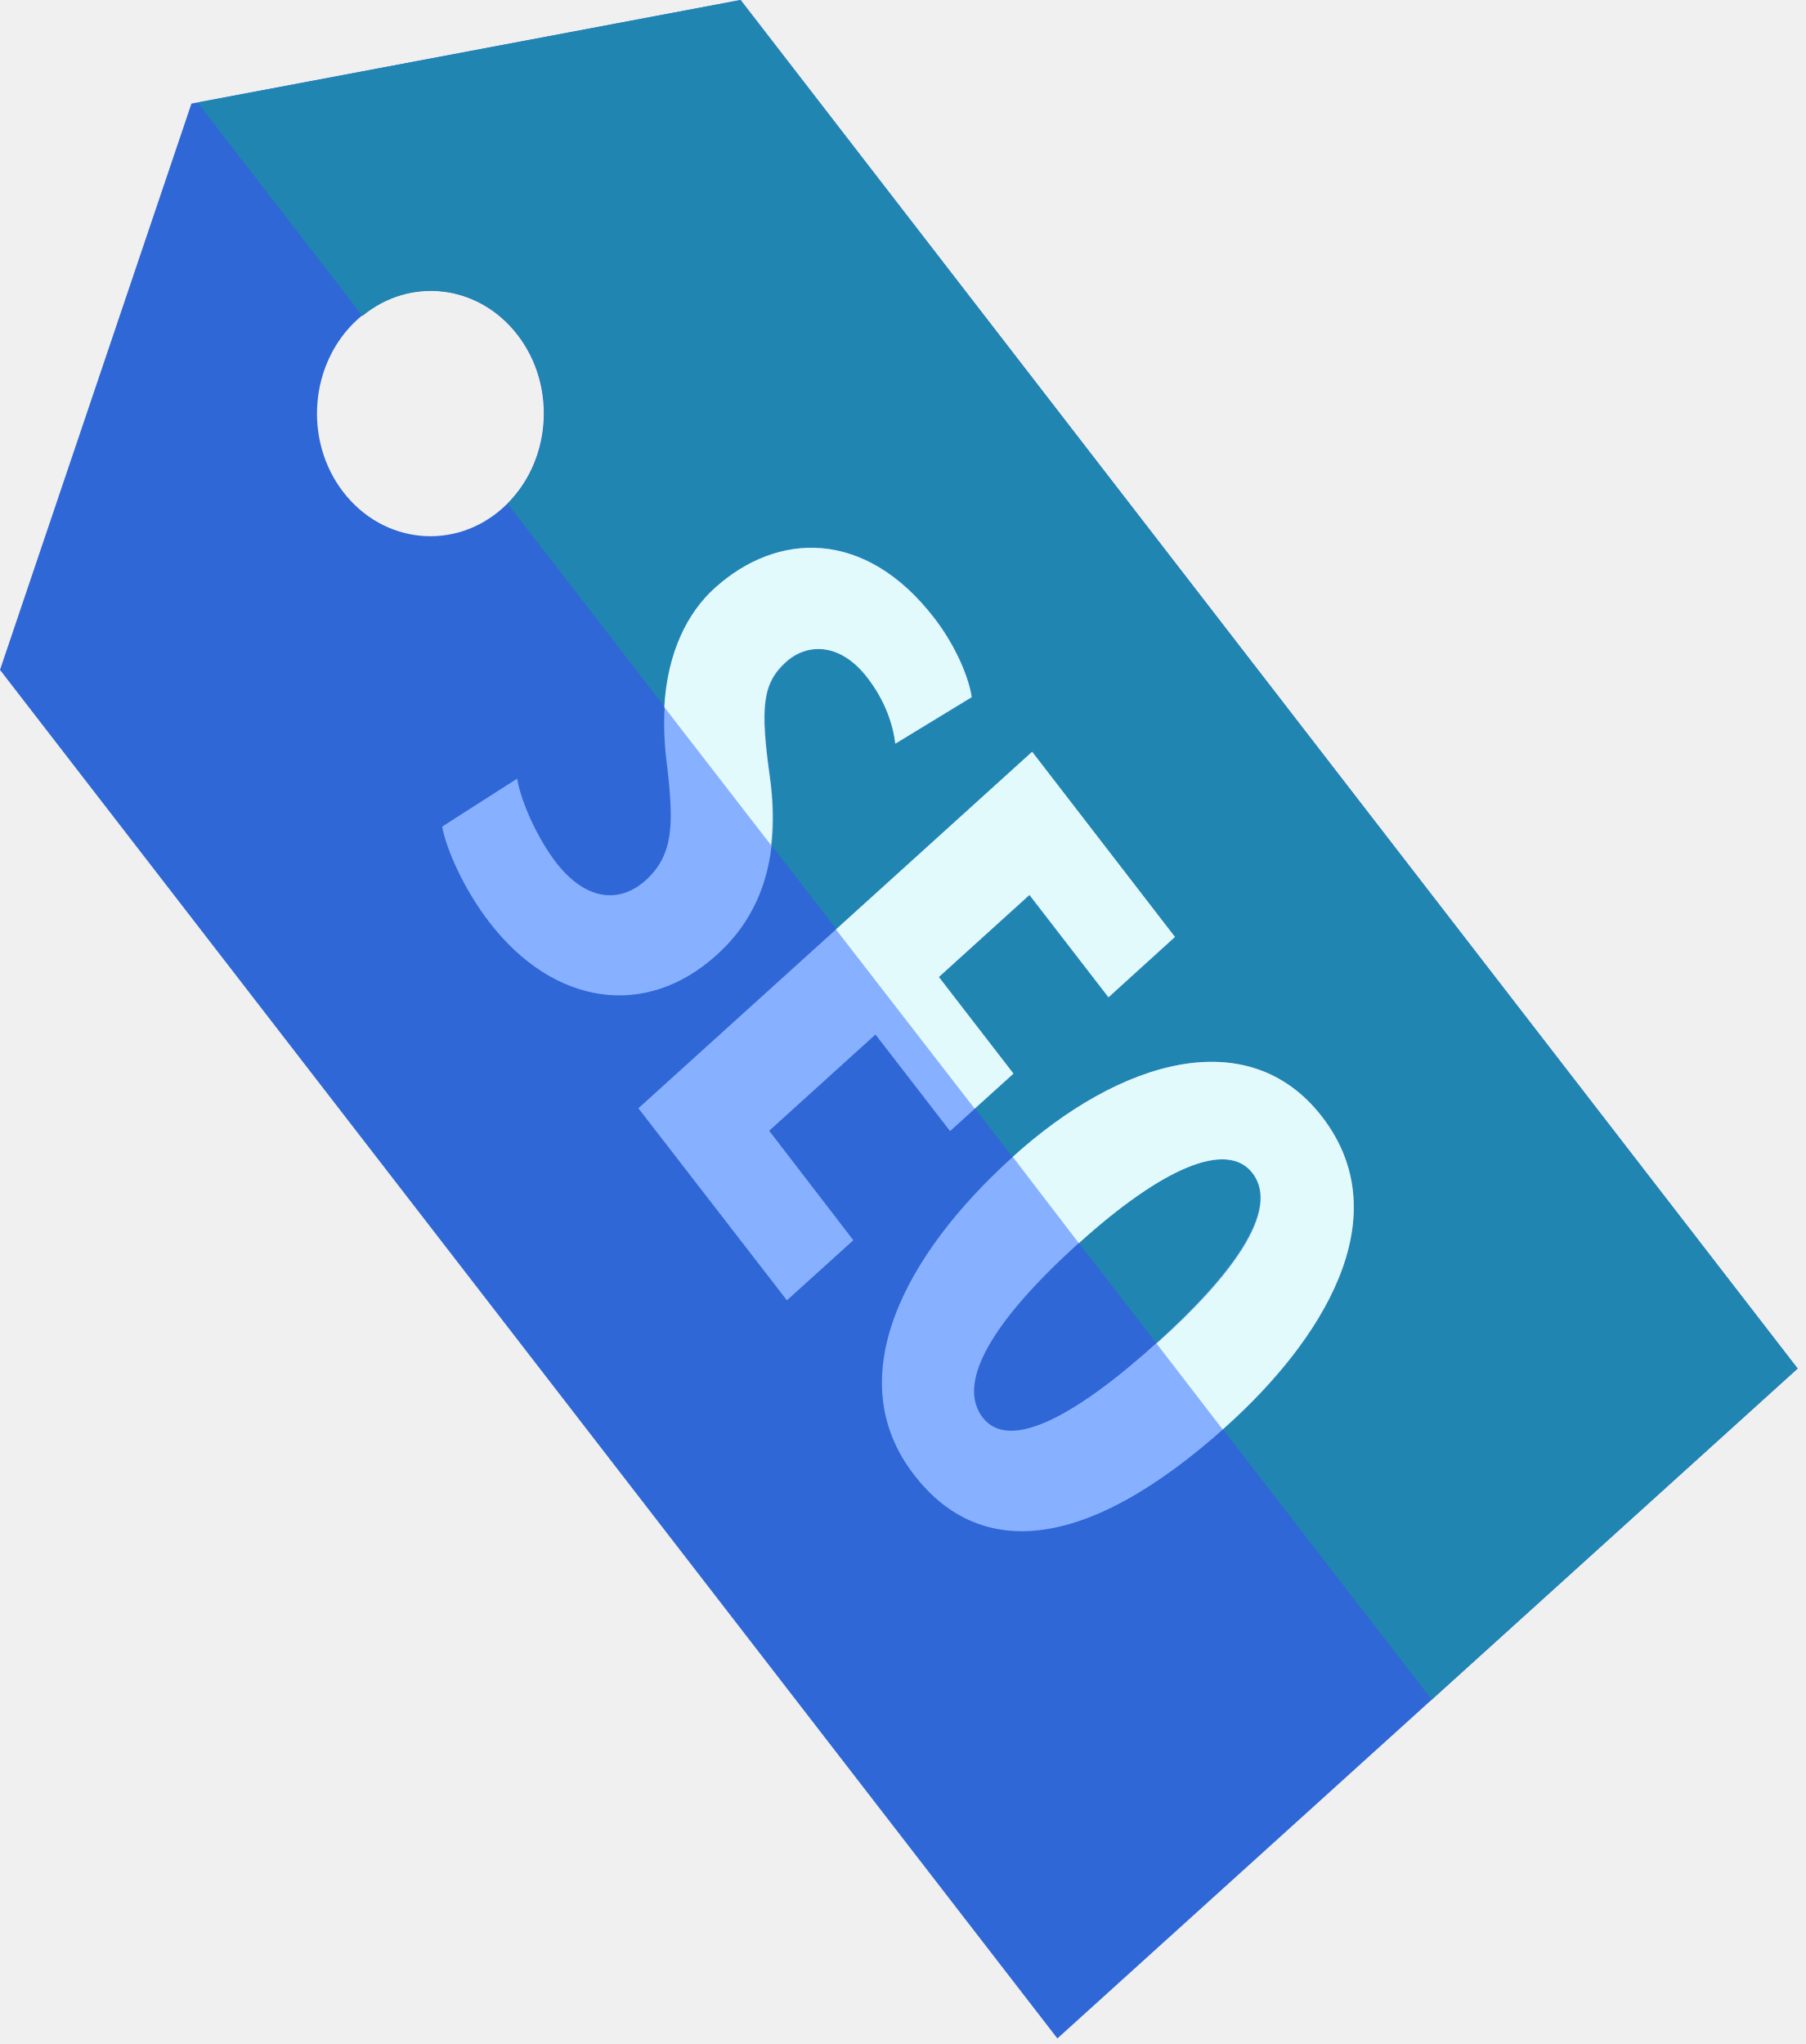
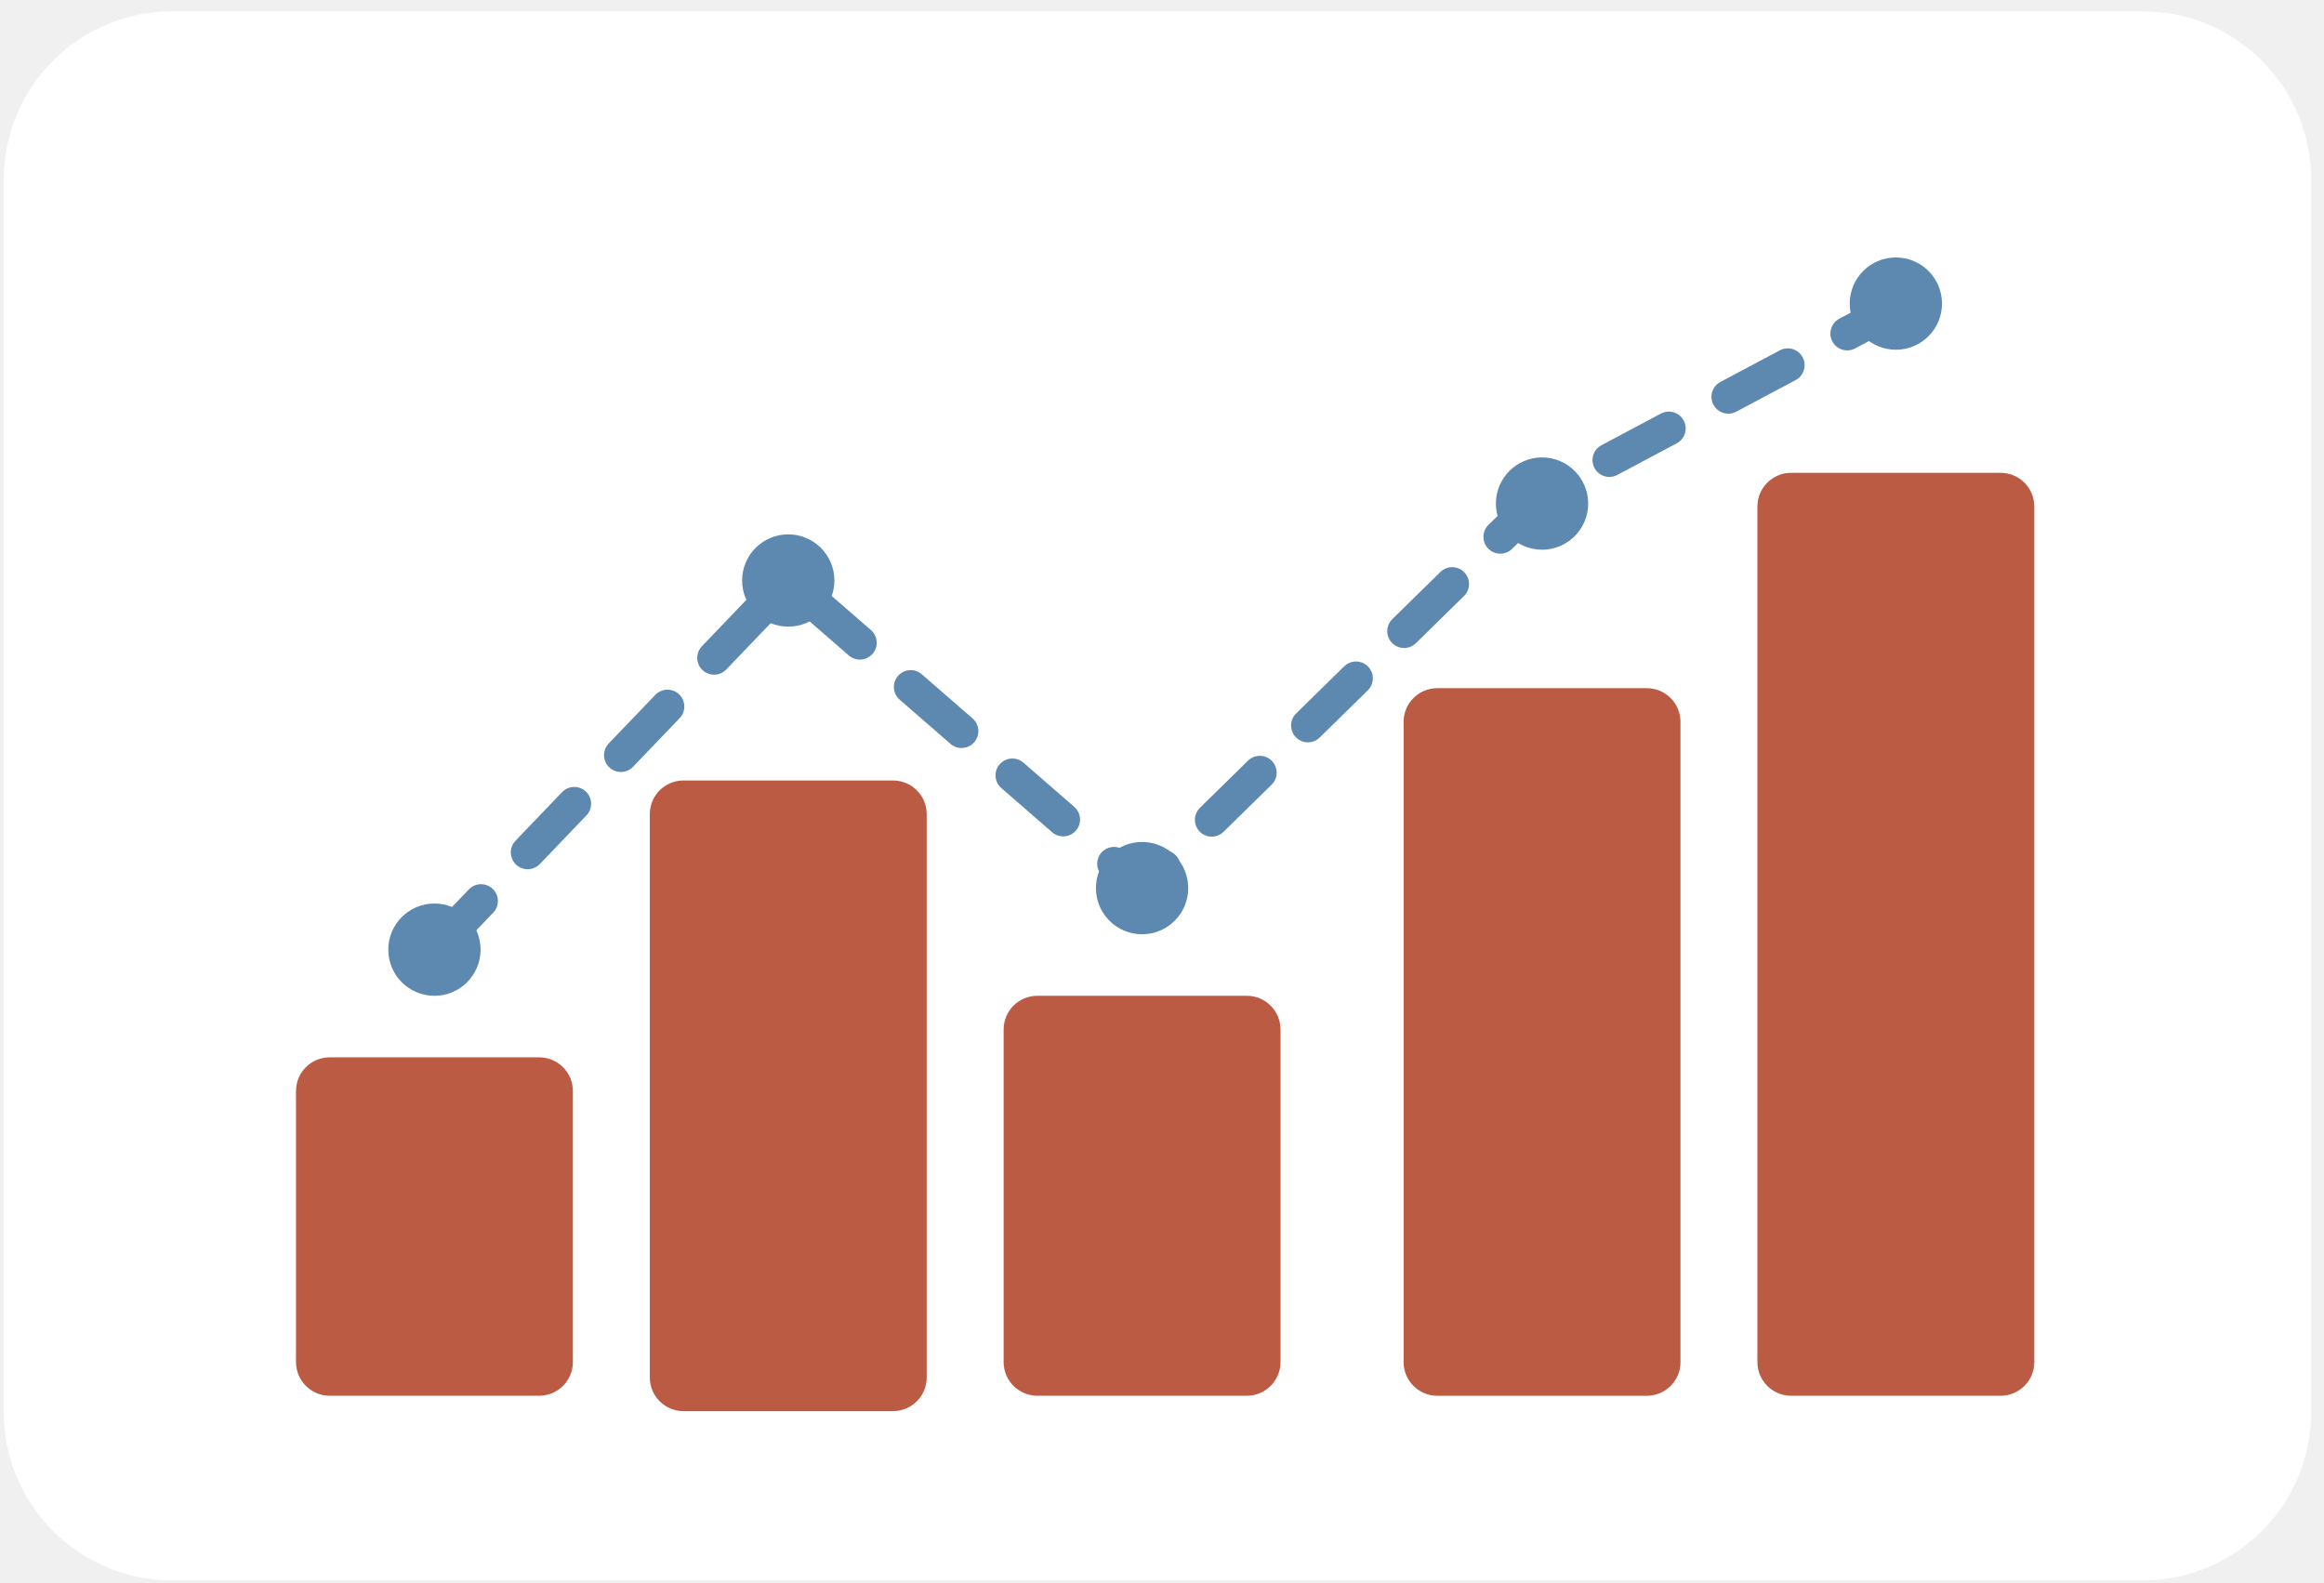
- <svg xmlns="http://www.w3.org/2000/svg" width="53" height="60" viewBox="0 0 53 60" fill="none">
-   <path d="M0 19.664L5.62 3.041L21.74 0L52.77 40.172L31.04 59.837L0 19.664ZM15.19 9.827C14.01 8.301 11.91 8.095 10.5 9.372C9.09 10.649 8.9 12.922 10.08 14.448C11.26 15.974 13.36 16.179 14.77 14.902C16.18 13.625 16.37 11.353 15.19 9.827Z" fill="#2F67D6" />
-   <path d="M14.9 14.783C16.2 13.495 16.35 11.299 15.2 9.827C14.06 8.344 12.04 8.117 10.64 9.275L5.8 3.009L21.74 0L52.77 40.172L42.03 49.891L14.9 14.783Z" fill="#2185B2" />
-   <path d="M15.18 22.857C15.31 23.593 15.8 24.632 16.32 25.314C17.2 26.45 18.19 26.526 18.95 25.844C19.79 25.086 19.77 24.155 19.59 22.532C19.23 19.956 19.95 18.203 20.99 17.262C22.84 15.584 25.41 15.53 27.42 18.127C28.07 18.961 28.46 19.935 28.53 20.465L26.29 21.829C26.22 21.288 26 20.584 25.47 19.891C24.67 18.852 23.7 18.874 23.08 19.437C22.39 20.054 22.32 20.757 22.6 22.781C22.96 25.281 22.26 26.937 21.04 28.03C18.94 29.935 16.24 29.502 14.37 27.078C13.6 26.082 13.09 24.891 12.98 24.264L15.18 22.857Z" fill="#87B0FF" />
-   <path d="M27.89 33.203L25.7 30.368L22.58 33.192L25.05 36.406L23.1 38.17L18.74 32.532L30.29 22.078L34.49 27.511L32.54 29.274L30.22 26.277L27.56 28.679L29.75 31.515L27.89 33.203Z" fill="#87B0FF" />
-   <path d="M36.07 41.807C31.72 45.746 28.66 45.67 26.83 43.289C24.64 40.454 26.55 36.828 29.73 33.96C32.88 31.103 36.65 30 38.81 32.781C41.13 35.779 38.71 39.415 36.07 41.807ZM31.64 36.514C29.02 38.885 28.09 40.638 28.85 41.612C29.65 42.651 31.67 41.493 34.02 39.361C36.04 37.532 37.62 35.541 36.76 34.426C36.01 33.474 34.13 34.263 31.64 36.514Z" fill="#87B0FF" />
-   <path d="M25.46 19.891C25.99 20.573 26.22 21.288 26.28 21.829L28.52 20.465C28.45 19.924 28.06 18.961 27.41 18.127C25.4 15.53 22.83 15.595 20.98 17.262C20.19 17.976 19.59 19.134 19.5 20.757L22.63 24.805C22.7 24.199 22.7 23.528 22.59 22.77C22.31 20.746 22.38 20.054 23.07 19.426C23.69 18.874 24.66 18.852 25.46 19.891Z" fill="#E3FAFD" />
-   <path d="M29.75 31.515L27.56 28.679L30.22 26.266L32.54 29.274L34.49 27.5L30.3 22.067L24.54 27.283L28.61 32.543L29.75 31.515Z" fill="#E3FAFD" />
-   <path d="M29.73 33.96C29.72 33.971 29.72 33.971 29.73 33.96L31.67 36.493C34.15 34.253 36.03 33.473 36.77 34.437C37.63 35.551 36.06 37.542 34.03 39.371C34 39.393 33.98 39.415 33.95 39.437L35.89 41.958C35.96 41.904 36.01 41.85 36.07 41.796C38.71 39.404 41.13 35.779 38.8 32.77C36.65 29.999 32.88 31.103 29.73 33.96Z" fill="#E3FAFD" />
+ <svg xmlns="http://www.w3.org/2000/svg" width="138" height="94" viewBox="0 0 138 94" fill="none">
+   <rect x="0.22" y="0.674" width="137.02" height="93.174" rx="10" fill="white" />
+   <rect x="18.076" y="63.289" width="15.442" height="19.096" rx="1.5" fill="#BC5B43" stroke="#BC5B43" />
+   <rect x="60.096" y="59.635" width="15.442" height="22.75" rx="1.5" fill="#BC5B43" stroke="#BC5B43" />
+   <rect x="83.846" y="41.367" width="15.442" height="41.02" rx="1.5" fill="#BC5B43" stroke="#BC5B43" />
+   <rect x="104.856" y="28.578" width="15.442" height="53.808" rx="1.5" fill="#BC5B43" stroke="#BC5B43" />
+   <rect x="39.086" y="46.848" width="15.442" height="36.452" rx="1.5" fill="#BC5B43" stroke="#BC5B43" />
+   <path d="M25.797 56.395L46.807 34.472L67.817 52.741L91.567 29.448L113.034 18.029" stroke="#5D88B0" stroke-width="2" stroke-linecap="round" stroke-dasharray="4 4" />
+   <circle cx="25.797" cy="56.395" r="2.74" fill="#5D88B0" />
+   <circle cx="46.807" cy="34.473" r="2.74" fill="#5D88B0" />
+   <circle cx="67.817" cy="52.74" r="2.74" fill="#5D88B0" />
+   <circle cx="91.567" cy="29.904" r="2.74" fill="#5D88B0" />
+   <circle cx="112.577" cy="18.029" r="2.74" fill="#5D88B0" />
</svg>
